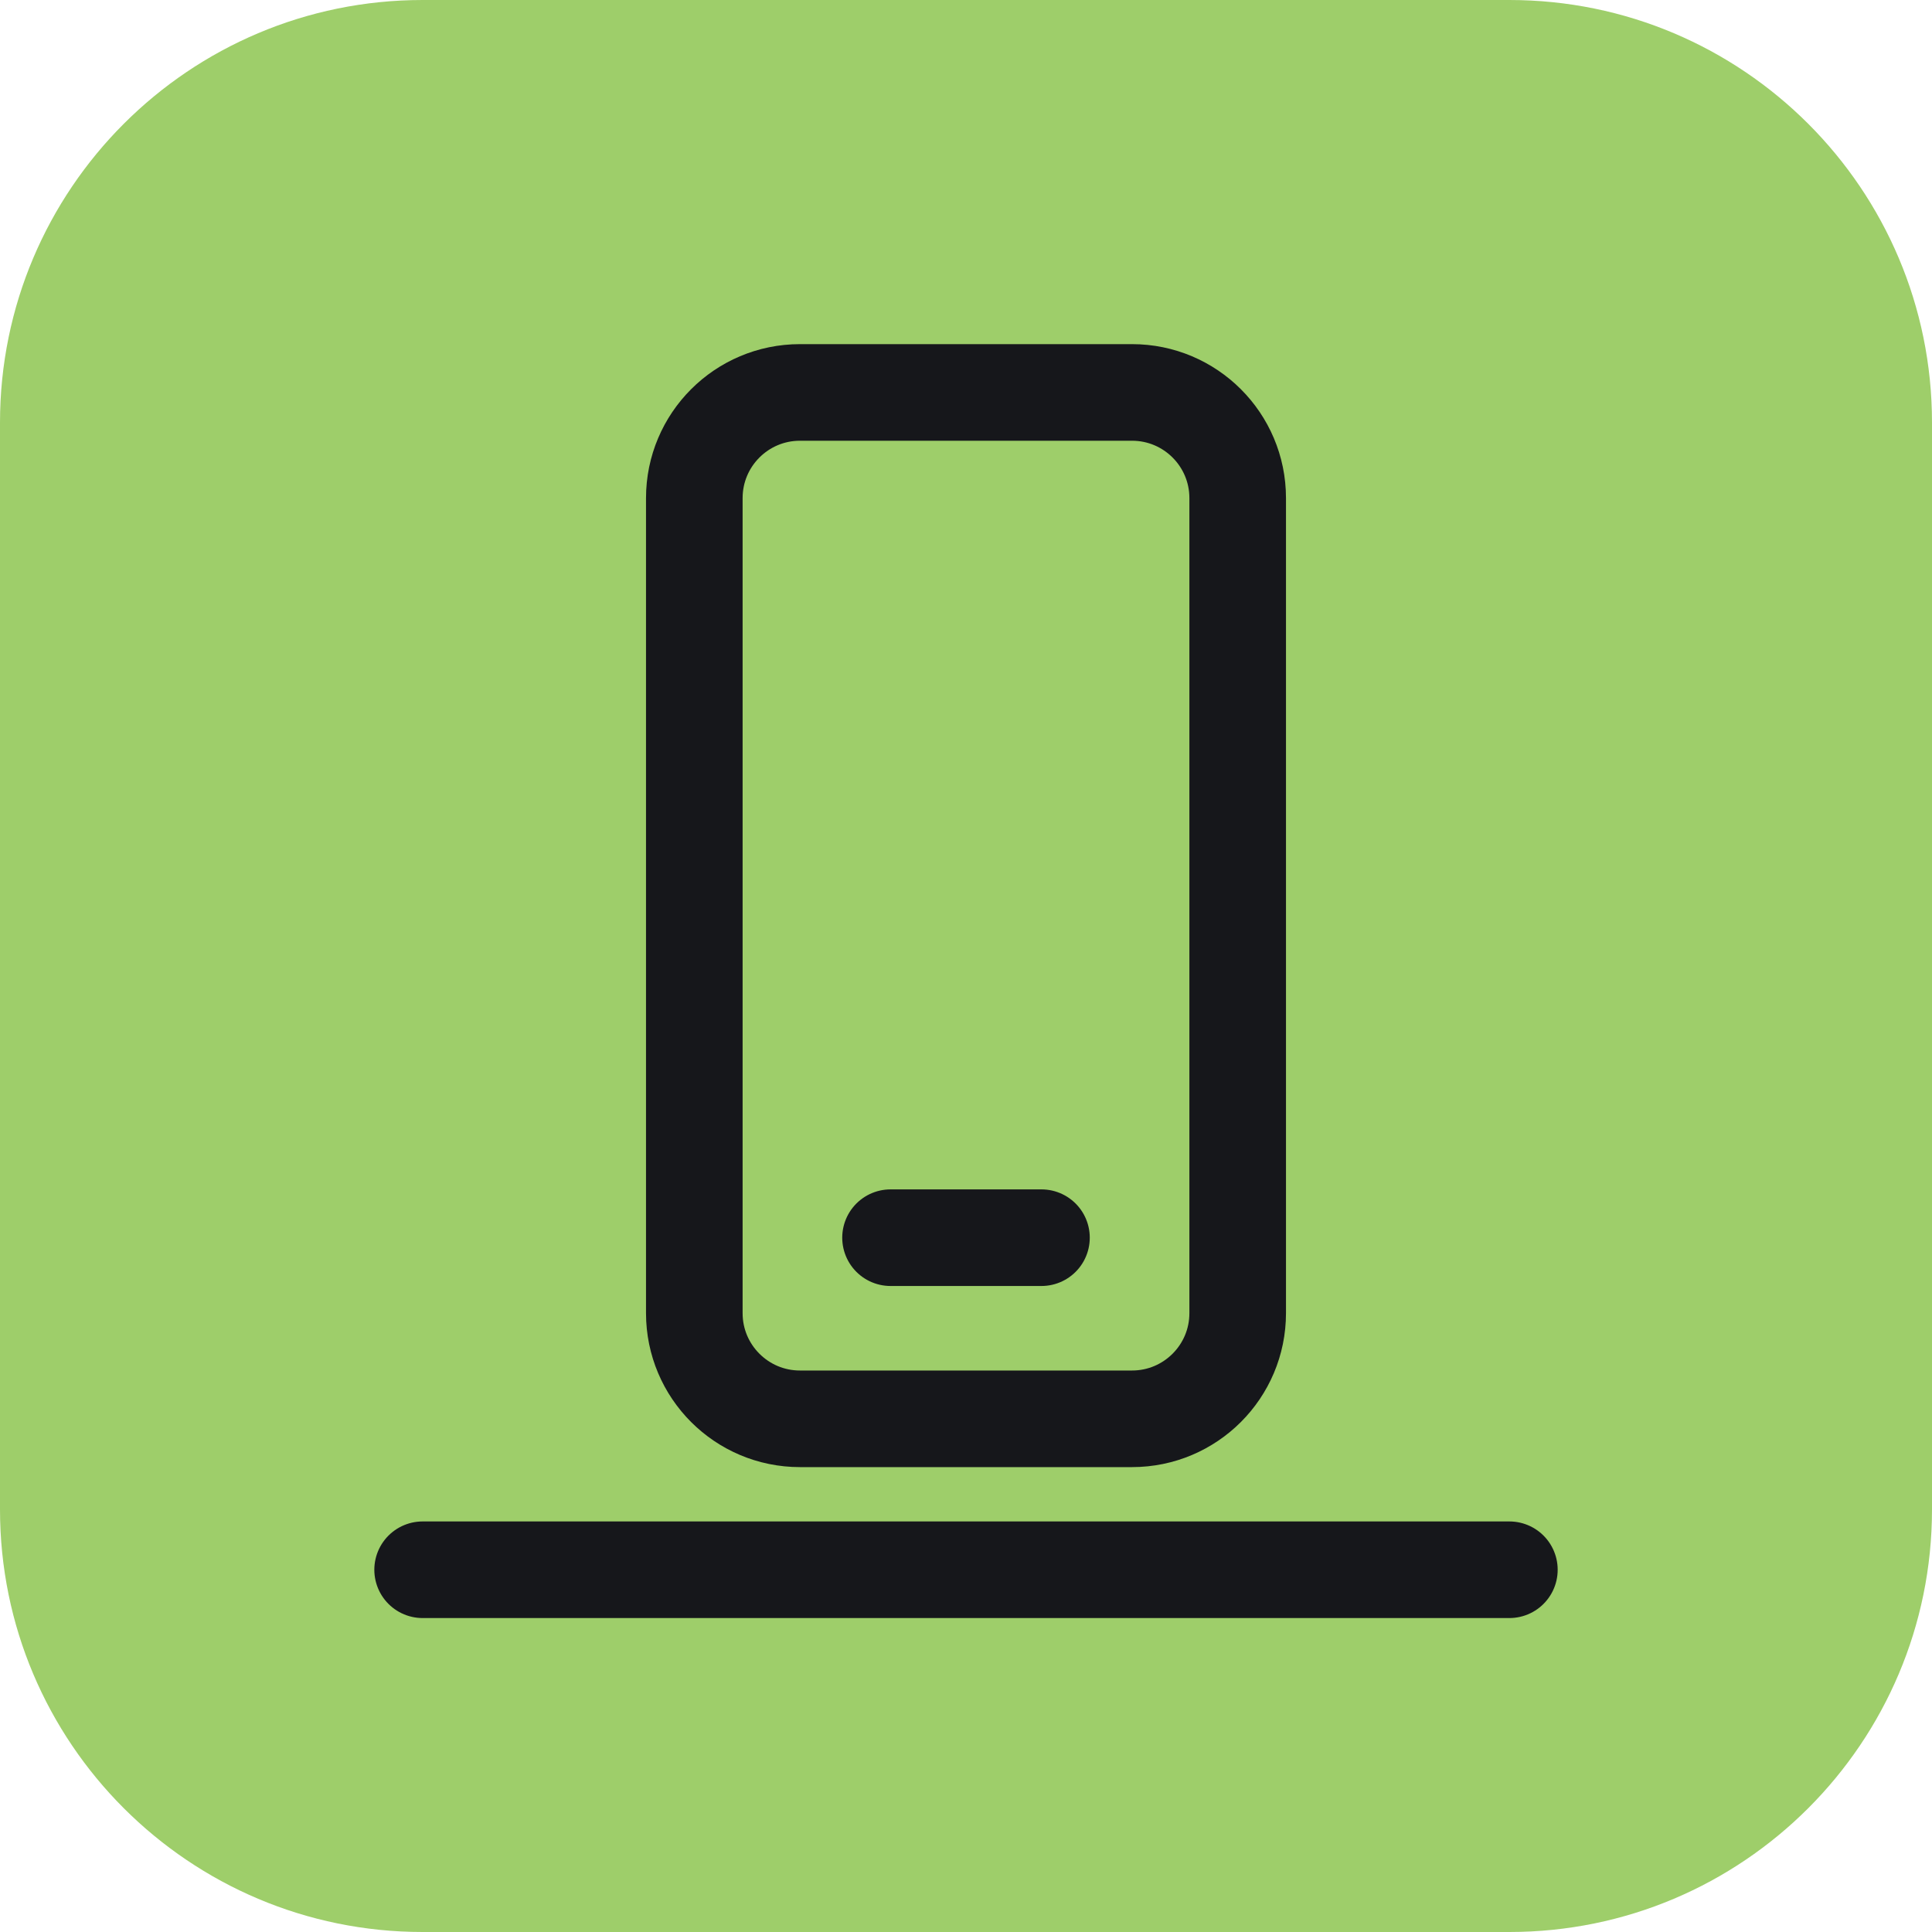
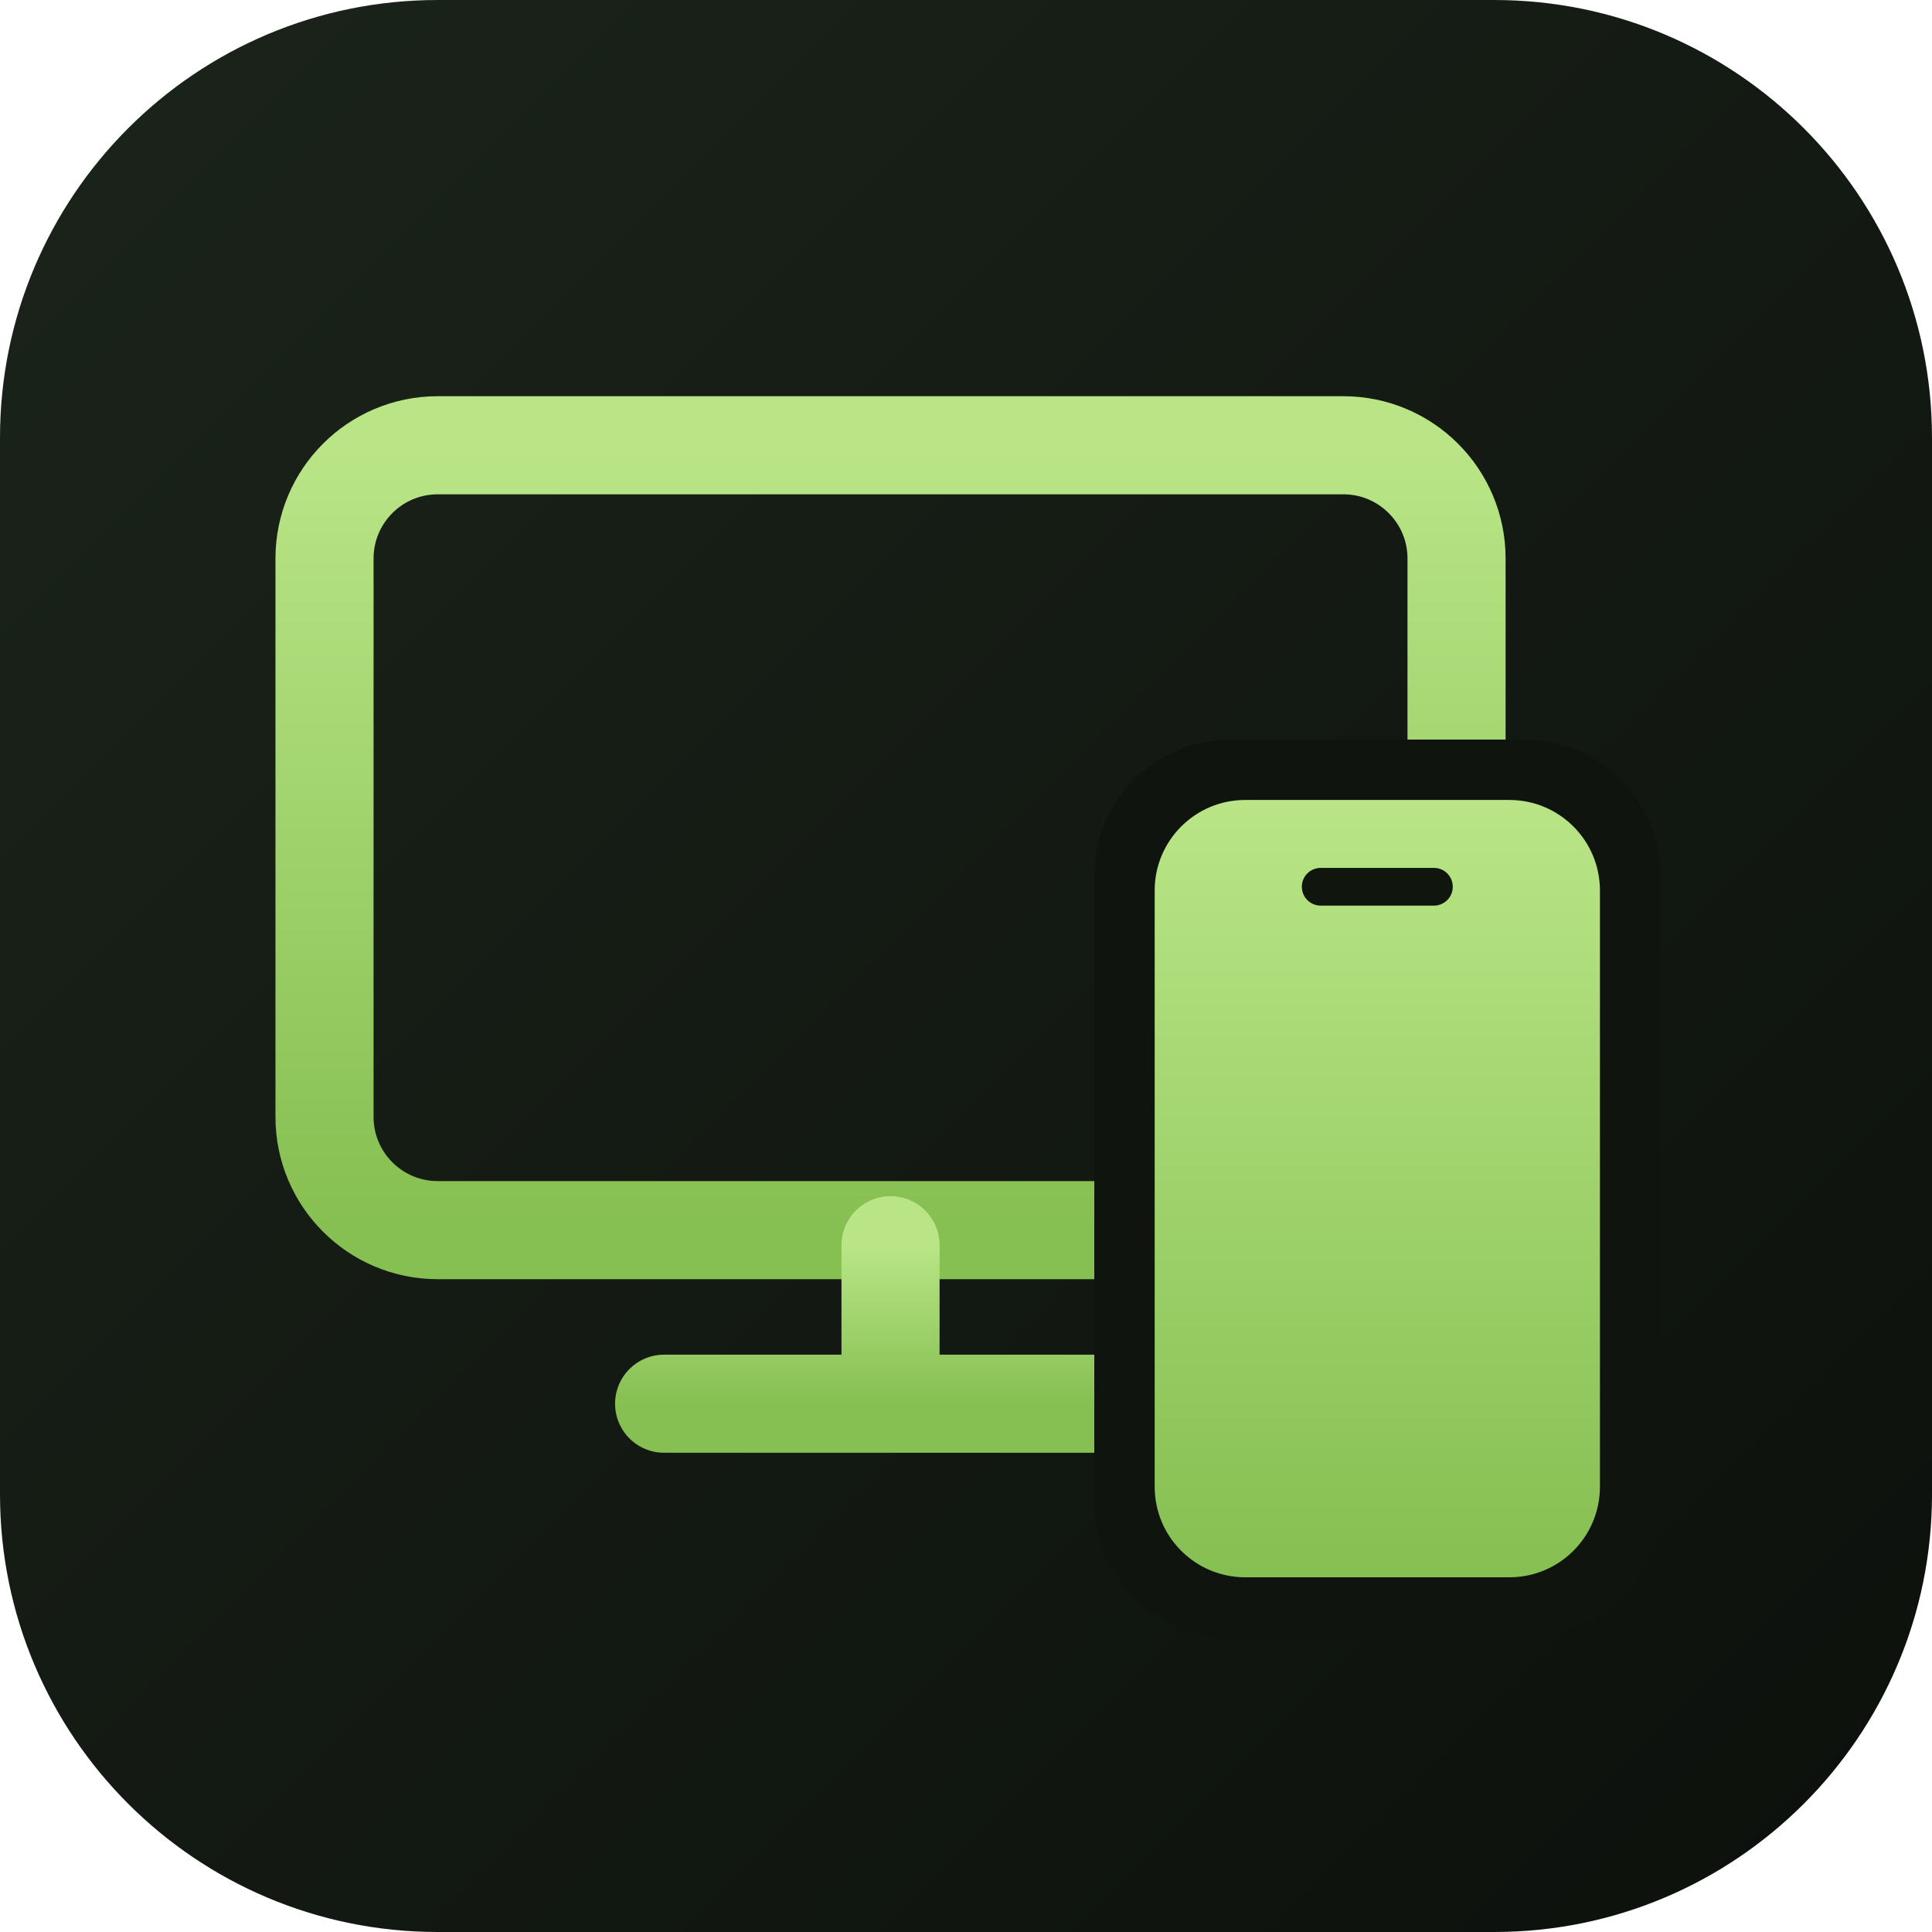
- <svg xmlns="http://www.w3.org/2000/svg" viewBox="0 0 64 64" width="64" height="64">
-   <rect width="64" height="64" rx="14" fill="#9ECE6A" />
-   <rect x="23" y="13" width="18" height="34" rx="3.5" fill="none" stroke="#16171B" stroke-width="3.2" />
-   <path d="M29.5 41h5" stroke="#16171B" stroke-width="3.2" stroke-linecap="round" />
-   <path d="M14 52h36" stroke="#16171B" stroke-width="3.2" stroke-linecap="round" />
+ <svg xmlns="http://www.w3.org/2000/svg" viewBox="0 0 512 512" width="512" height="512">
+   <defs>
+     <linearGradient id="bg" x1="0" y1="0" x2="1" y2="1">
+       <stop offset="0" stop-color="#1B241A" />
+       <stop offset="1" stop-color="#0C100C" />
+     </linearGradient>
+     <linearGradient id="g" x1="0" y1="0" x2="0" y2="1">
+       <stop offset="0" stop-color="#B9E586" />
+       <stop offset="1" stop-color="#86BF52" />
+     </linearGradient>
+   </defs>
+   <rect width="512" height="512" rx="116" fill="url(#bg)" />
+   <rect x="86" y="118" width="300" height="208" rx="30" fill="none" stroke="url(#g)" stroke-width="26" />
+   <path d="M176 372h120M236 330v40" stroke="url(#g)" stroke-width="26" stroke-linecap="round" />
+   <rect x="290" y="196" width="150" height="238" rx="36" fill="#0F140F" />
+   <rect x="306" y="212" width="118" height="206" rx="24" fill="url(#g)" />
+   <rect x="345" y="230" width="40" height="10" rx="5" fill="#10160E" />
</svg>
